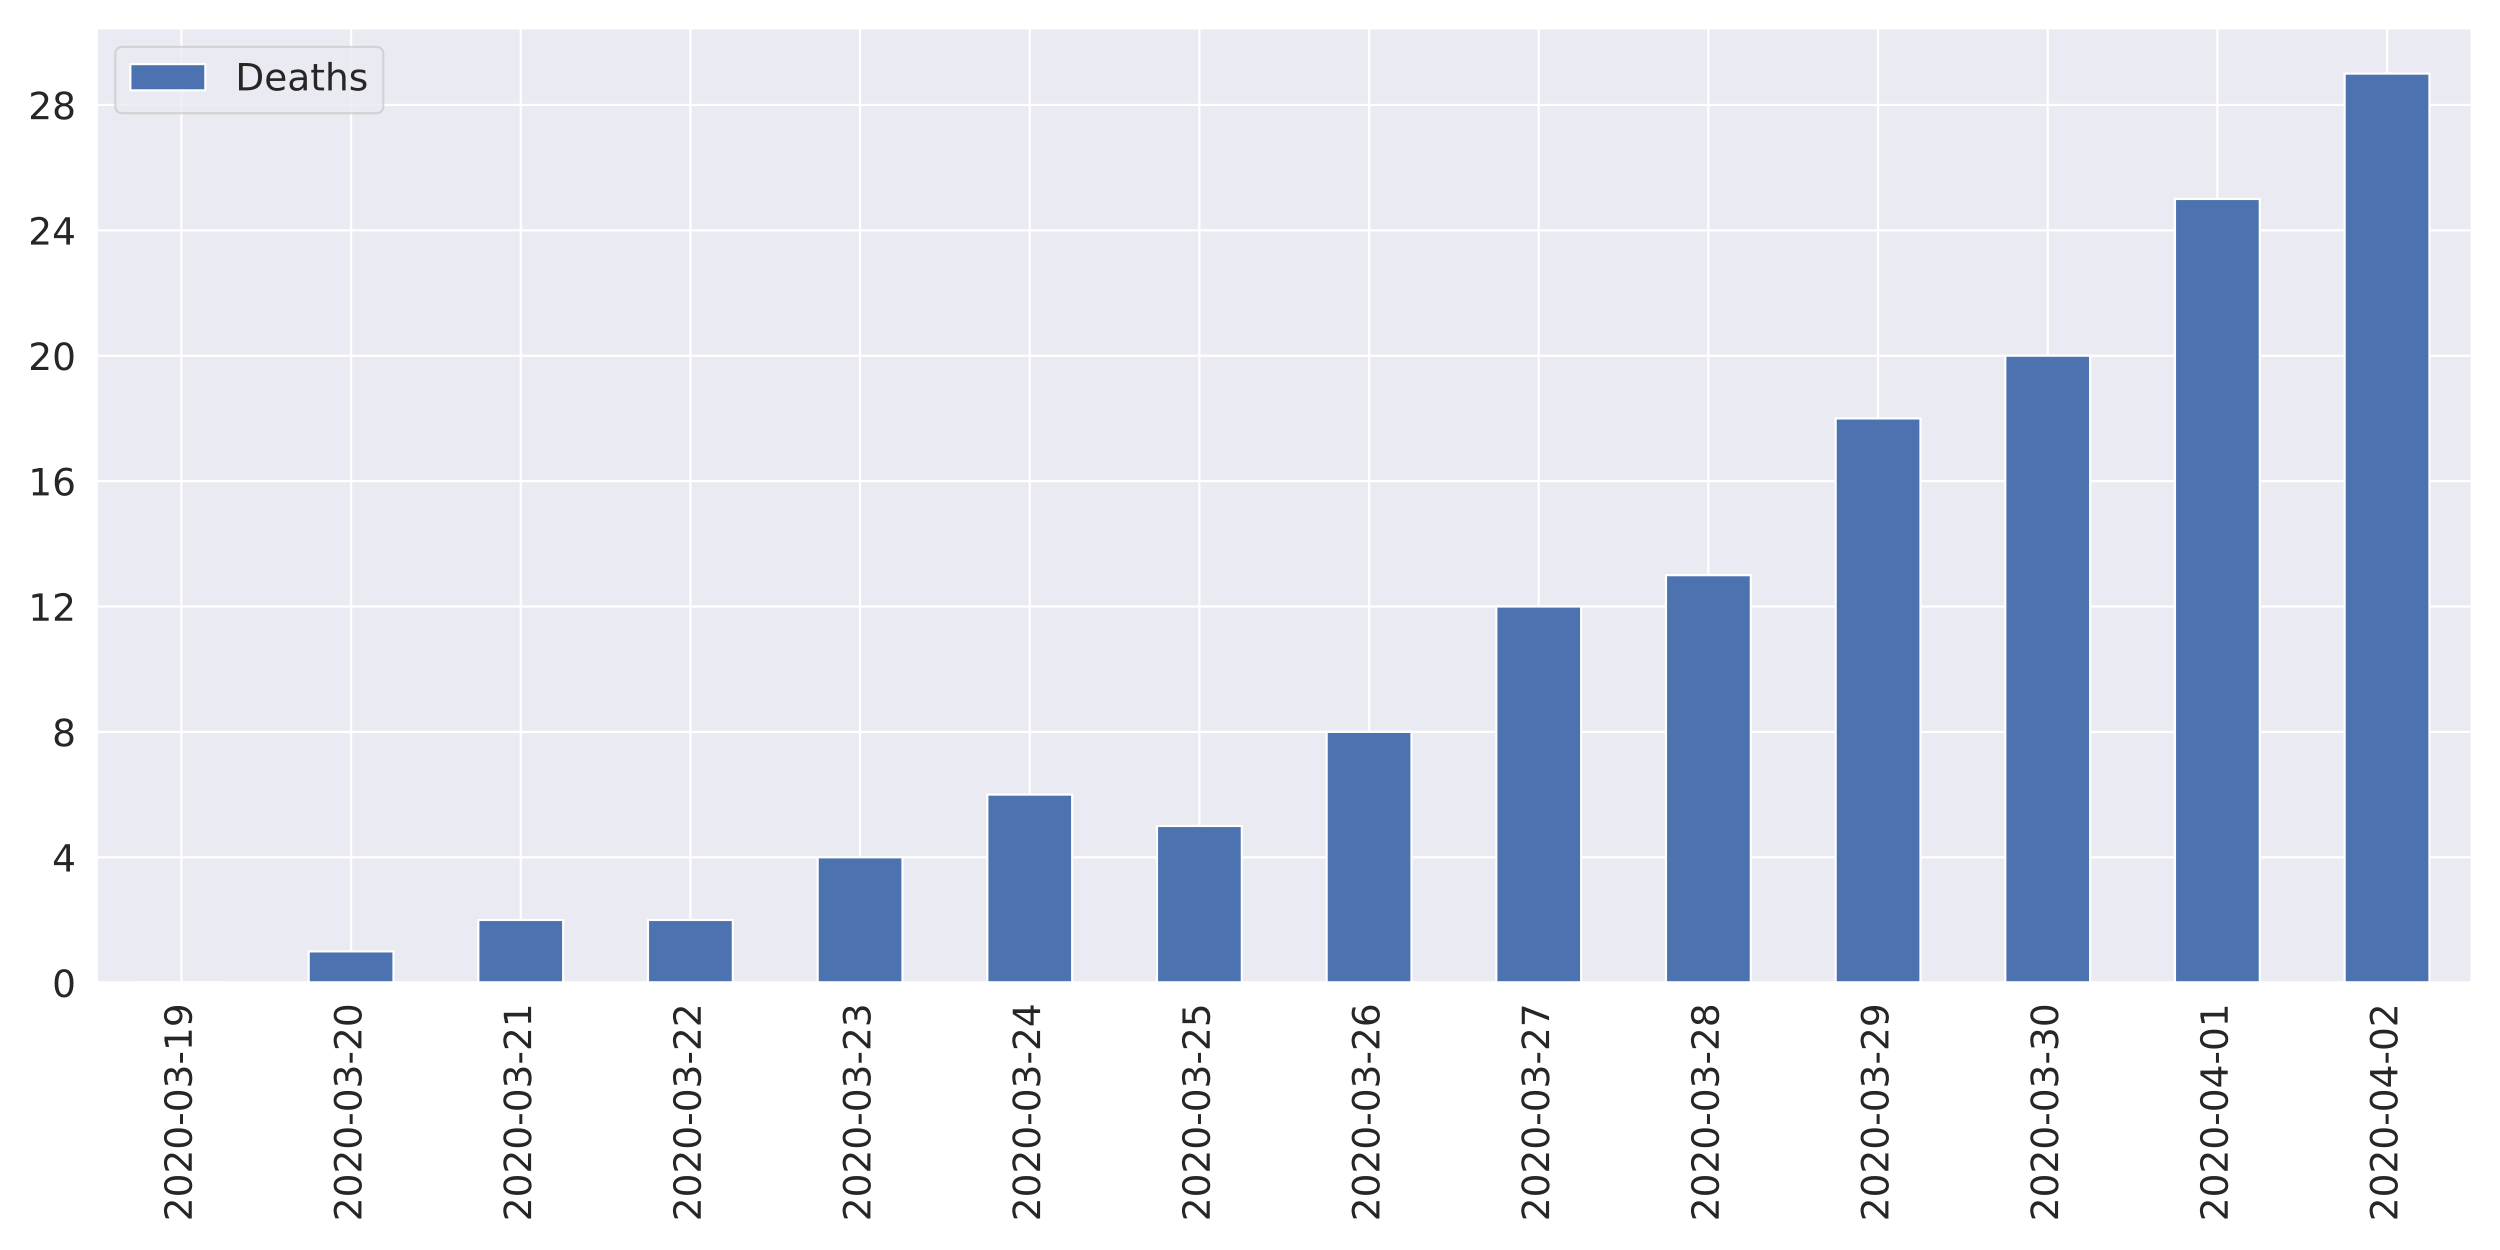
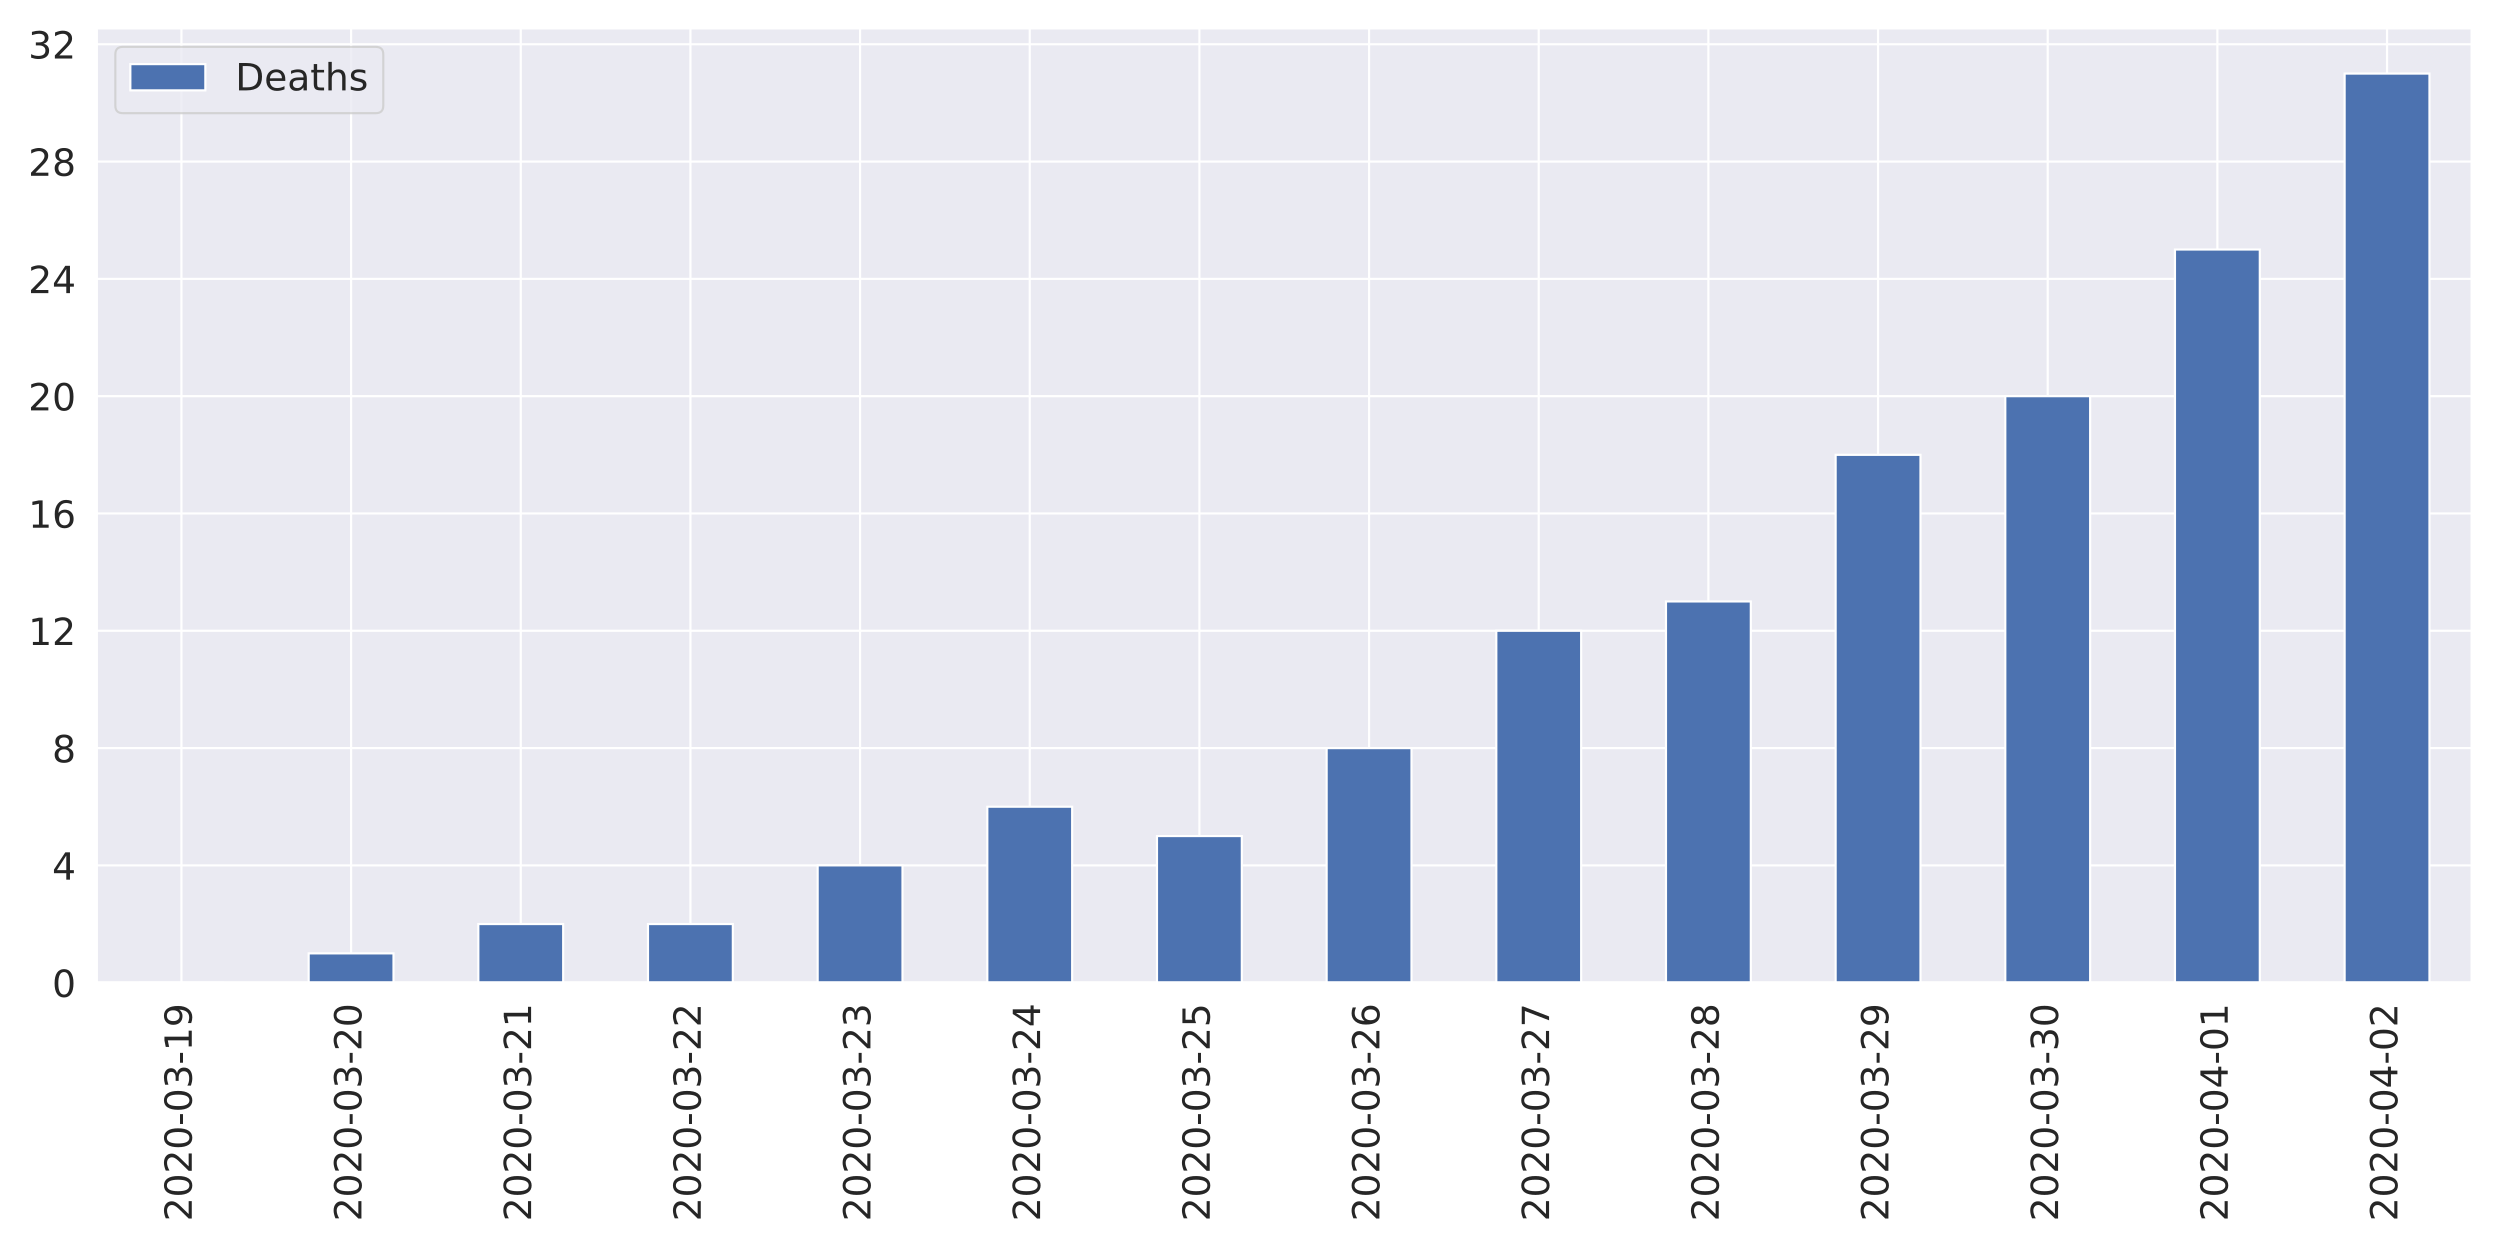
<svg xmlns="http://www.w3.org/2000/svg" xmlns:xlink="http://www.w3.org/1999/xlink" height="576pt" version="1.1" viewBox="0 0 1152 576" width="1152pt">
  <defs>
    <style type="text/css">
*{stroke-linecap:butt;stroke-linejoin:round;}
  </style>
  </defs>
  <g id="figure_1">
    <g id="patch_1">
      <path d="M 0 576  L 1152 576  L 1152 0  L 0 0  z " style="fill:#ffffff;" />
    </g>
    <g id="axes_1">
      <g id="patch_2">
        <path d="M 44.51 452.83  L 1139.04 452.83  L 1139.04 12.96  L 44.51 12.96  z " style="fill:#eaeaf2;" />
      </g>
      <g id="matplotlib.axis_1">
        <g id="xtick_1">
          <g id="line2d_1">
            <path clip-path="url(#p0f785cb7fe)" d="M 83.6 452.83  L 83.6 12.96  " style="fill:none;stroke:#ffffff;stroke-linecap:round;" />
          </g>
          <g id="text_1">
            <defs>
              <path d="M 19.188 8.297  L 53.609 8.297  L 53.609 0  L 7.328 0  L 7.328 8.297  Q 12.938 14.109 22.625 23.891  Q 32.328 33.688 34.812 36.531  Q 39.547 41.844 41.422 45.531  Q 43.312 49.219 43.312 52.781  Q 43.312 58.594 39.234 62.25  Q 35.156 65.922 28.609 65.922  Q 23.969 65.922 18.812 64.312  Q 13.672 62.703 7.812 59.422  L 7.812 69.391  Q 13.766 71.781 18.938 73  Q 24.125 74.219 28.422 74.219  Q 39.75 74.219 46.484 68.547  Q 53.219 62.891 53.219 53.422  Q 53.219 48.922 51.531 44.891  Q 49.859 40.875 45.406 35.406  Q 44.188 33.984 37.641 27.219  Q 31.109 20.453 19.188 8.297  z " id="DejaVuSans-50" />
              <path d="M 31.781 66.406  Q 24.172 66.406 20.328 58.906  Q 16.5 51.422 16.5 36.375  Q 16.5 21.391 20.328 13.891  Q 24.172 6.391 31.781 6.391  Q 39.453 6.391 43.281 13.891  Q 47.125 21.391 47.125 36.375  Q 47.125 51.422 43.281 58.906  Q 39.453 66.406 31.781 66.406  z M 31.781 74.219  Q 44.047 74.219 50.516 64.516  Q 56.984 54.828 56.984 36.375  Q 56.984 17.969 50.516 8.266  Q 44.047 -1.422 31.781 -1.422  Q 19.531 -1.422 13.062 8.266  Q 6.594 17.969 6.594 36.375  Q 6.594 54.828 13.062 64.516  Q 19.531 74.219 31.781 74.219  z " id="DejaVuSans-48" />
              <path d="M 4.891 31.391  L 31.203 31.391  L 31.203 23.391  L 4.891 23.391  z " id="DejaVuSans-45" />
              <path d="M 40.578 39.312  Q 47.656 37.797 51.625 33  Q 55.609 28.219 55.609 21.188  Q 55.609 10.406 48.188 4.484  Q 40.766 -1.422 27.094 -1.422  Q 22.516 -1.422 17.656 -0.516  Q 12.797 0.391 7.625 2.203  L 7.625 11.719  Q 11.719 9.328 16.594 8.109  Q 21.484 6.891 26.812 6.891  Q 36.078 6.891 40.938 10.547  Q 45.797 14.203 45.797 21.188  Q 45.797 27.641 41.281 31.266  Q 36.766 34.906 28.719 34.906  L 20.219 34.906  L 20.219 43.016  L 29.109 43.016  Q 36.375 43.016 40.234 45.922  Q 44.094 48.828 44.094 54.297  Q 44.094 59.906 40.109 62.906  Q 36.141 65.922 28.719 65.922  Q 24.656 65.922 20.016 65.031  Q 15.375 64.156 9.812 62.312  L 9.812 71.094  Q 15.438 72.656 20.344 73.438  Q 25.25 74.219 29.594 74.219  Q 40.828 74.219 47.359 69.109  Q 53.906 64.016 53.906 55.328  Q 53.906 49.266 50.438 45.094  Q 46.969 40.922 40.578 39.312  z " id="DejaVuSans-51" />
              <path d="M 12.406 8.297  L 28.516 8.297  L 28.516 63.922  L 10.984 60.406  L 10.984 69.391  L 28.422 72.906  L 38.281 72.906  L 38.281 8.297  L 54.391 8.297  L 54.391 0  L 12.406 0  z " id="DejaVuSans-49" />
              <path d="M 10.984 1.516  L 10.984 10.5  Q 14.703 8.734 18.5 7.812  Q 22.312 6.891 25.984 6.891  Q 35.75 6.891 40.891 13.453  Q 46.047 20.016 46.781 33.406  Q 43.953 29.203 39.594 26.953  Q 35.25 24.703 29.984 24.703  Q 19.047 24.703 12.672 31.312  Q 6.297 37.938 6.297 49.422  Q 6.297 60.641 12.938 67.422  Q 19.578 74.219 30.609 74.219  Q 43.266 74.219 49.922 64.516  Q 56.594 54.828 56.594 36.375  Q 56.594 19.141 48.406 8.859  Q 40.234 -1.422 26.422 -1.422  Q 22.703 -1.422 18.891 -0.688  Q 15.094 0.047 10.984 1.516  z M 30.609 32.422  Q 37.25 32.422 41.125 36.953  Q 45.016 41.5 45.016 49.422  Q 45.016 57.281 41.125 61.844  Q 37.25 66.406 30.609 66.406  Q 23.969 66.406 20.094 61.844  Q 16.219 57.281 16.219 49.422  Q 16.219 41.5 20.094 36.953  Q 23.969 32.422 30.609 32.422  z " id="DejaVuSans-57" />
            </defs>
            <g style="fill:#262626;" transform="translate(88.36856 562.7538)rotate(-90)scale(0.1728 -0.1728)">
              <use xlink:href="#DejaVuSans-50" />
              <use x="63.623" xlink:href="#DejaVuSans-48" />
              <use x="127.246" xlink:href="#DejaVuSans-50" />
              <use x="190.869" xlink:href="#DejaVuSans-48" />
              <use x="254.492" xlink:href="#DejaVuSans-45" />
              <use x="290.576" xlink:href="#DejaVuSans-48" />
              <use x="354.199" xlink:href="#DejaVuSans-51" />
              <use x="417.822" xlink:href="#DejaVuSans-45" />
              <use x="453.906" xlink:href="#DejaVuSans-49" />
              <use x="517.529" xlink:href="#DejaVuSans-57" />
            </g>
          </g>
        </g>
        <g id="xtick_2">
          <g id="line2d_2">
            <path clip-path="url(#p0f785cb7fe)" d="M 161.781 452.83  L 161.781 12.96  " style="fill:none;stroke:#ffffff;stroke-linecap:round;" />
          </g>
          <g id="text_2">
            <g style="fill:#262626;" transform="translate(166.5493 562.7538)rotate(-90)scale(0.1728 -0.1728)">
              <use xlink:href="#DejaVuSans-50" />
              <use x="63.623" xlink:href="#DejaVuSans-48" />
              <use x="127.246" xlink:href="#DejaVuSans-50" />
              <use x="190.869" xlink:href="#DejaVuSans-48" />
              <use x="254.492" xlink:href="#DejaVuSans-45" />
              <use x="290.576" xlink:href="#DejaVuSans-48" />
              <use x="354.199" xlink:href="#DejaVuSans-51" />
              <use x="417.822" xlink:href="#DejaVuSans-45" />
              <use x="453.906" xlink:href="#DejaVuSans-50" />
              <use x="517.529" xlink:href="#DejaVuSans-48" />
            </g>
          </g>
        </g>
        <g id="xtick_3">
          <g id="line2d_3">
            <path clip-path="url(#p0f785cb7fe)" d="M 239.962 452.83  L 239.962 12.96  " style="fill:none;stroke:#ffffff;stroke-linecap:round;" />
          </g>
          <g id="text_3">
            <g style="fill:#262626;" transform="translate(244.73 562.7538)rotate(-90)scale(0.1728 -0.1728)">
              <use xlink:href="#DejaVuSans-50" />
              <use x="63.623" xlink:href="#DejaVuSans-48" />
              <use x="127.246" xlink:href="#DejaVuSans-50" />
              <use x="190.869" xlink:href="#DejaVuSans-48" />
              <use x="254.492" xlink:href="#DejaVuSans-45" />
              <use x="290.576" xlink:href="#DejaVuSans-48" />
              <use x="354.199" xlink:href="#DejaVuSans-51" />
              <use x="417.822" xlink:href="#DejaVuSans-45" />
              <use x="453.906" xlink:href="#DejaVuSans-50" />
              <use x="517.529" xlink:href="#DejaVuSans-49" />
            </g>
          </g>
        </g>
        <g id="xtick_4">
          <g id="line2d_4">
            <path clip-path="url(#p0f785cb7fe)" d="M 318.142 452.83  L 318.142 12.96  " style="fill:none;stroke:#ffffff;stroke-linecap:round;" />
          </g>
          <g id="text_4">
            <g style="fill:#262626;" transform="translate(322.9107 562.7538)rotate(-90)scale(0.1728 -0.1728)">
              <use xlink:href="#DejaVuSans-50" />
              <use x="63.623" xlink:href="#DejaVuSans-48" />
              <use x="127.246" xlink:href="#DejaVuSans-50" />
              <use x="190.869" xlink:href="#DejaVuSans-48" />
              <use x="254.492" xlink:href="#DejaVuSans-45" />
              <use x="290.576" xlink:href="#DejaVuSans-48" />
              <use x="354.199" xlink:href="#DejaVuSans-51" />
              <use x="417.822" xlink:href="#DejaVuSans-45" />
              <use x="453.906" xlink:href="#DejaVuSans-50" />
              <use x="517.529" xlink:href="#DejaVuSans-50" />
            </g>
          </g>
        </g>
        <g id="xtick_5">
          <g id="line2d_5">
            <path clip-path="url(#p0f785cb7fe)" d="M 396.323 452.83  L 396.323 12.96  " style="fill:none;stroke:#ffffff;stroke-linecap:round;" />
          </g>
          <g id="text_5">
            <g style="fill:#262626;" transform="translate(401.0914 562.7538)rotate(-90)scale(0.1728 -0.1728)">
              <use xlink:href="#DejaVuSans-50" />
              <use x="63.623" xlink:href="#DejaVuSans-48" />
              <use x="127.246" xlink:href="#DejaVuSans-50" />
              <use x="190.869" xlink:href="#DejaVuSans-48" />
              <use x="254.492" xlink:href="#DejaVuSans-45" />
              <use x="290.576" xlink:href="#DejaVuSans-48" />
              <use x="354.199" xlink:href="#DejaVuSans-51" />
              <use x="417.822" xlink:href="#DejaVuSans-45" />
              <use x="453.906" xlink:href="#DejaVuSans-50" />
              <use x="517.529" xlink:href="#DejaVuSans-51" />
            </g>
          </g>
        </g>
        <g id="xtick_6">
          <g id="line2d_6">
            <path clip-path="url(#p0f785cb7fe)" d="M 474.504 452.83  L 474.504 12.96  " style="fill:none;stroke:#ffffff;stroke-linecap:round;" />
          </g>
          <g id="text_6">
            <defs>
              <path d="M 37.797 64.312  L 12.891 25.391  L 37.797 25.391  z M 35.203 72.906  L 47.609 72.906  L 47.609 25.391  L 58.016 25.391  L 58.016 17.188  L 47.609 17.188  L 47.609 0  L 37.797 0  L 37.797 17.188  L 4.891 17.188  L 4.891 26.703  z " id="DejaVuSans-52" />
            </defs>
            <g style="fill:#262626;" transform="translate(479.2721 562.7538)rotate(-90)scale(0.1728 -0.1728)">
              <use xlink:href="#DejaVuSans-50" />
              <use x="63.623" xlink:href="#DejaVuSans-48" />
              <use x="127.246" xlink:href="#DejaVuSans-50" />
              <use x="190.869" xlink:href="#DejaVuSans-48" />
              <use x="254.492" xlink:href="#DejaVuSans-45" />
              <use x="290.576" xlink:href="#DejaVuSans-48" />
              <use x="354.199" xlink:href="#DejaVuSans-51" />
              <use x="417.822" xlink:href="#DejaVuSans-45" />
              <use x="453.906" xlink:href="#DejaVuSans-50" />
              <use x="517.529" xlink:href="#DejaVuSans-52" />
            </g>
          </g>
        </g>
        <g id="xtick_7">
          <g id="line2d_7">
            <path clip-path="url(#p0f785cb7fe)" d="M 552.685 452.83  L 552.685 12.96  " style="fill:none;stroke:#ffffff;stroke-linecap:round;" />
          </g>
          <g id="text_7">
            <defs>
              <path d="M 10.797 72.906  L 49.516 72.906  L 49.516 64.594  L 19.828 64.594  L 19.828 46.734  Q 21.969 47.469 24.109 47.828  Q 26.266 48.188 28.422 48.188  Q 40.625 48.188 47.75 41.5  Q 54.891 34.812 54.891 23.391  Q 54.891 11.625 47.562 5.094  Q 40.234 -1.422 26.906 -1.422  Q 22.312 -1.422 17.547 -0.641  Q 12.797 0.141 7.719 1.703  L 7.719 11.625  Q 12.109 9.234 16.797 8.062  Q 21.484 6.891 26.703 6.891  Q 35.156 6.891 40.078 11.328  Q 45.016 15.766 45.016 23.391  Q 45.016 31 40.078 35.438  Q 35.156 39.891 26.703 39.891  Q 22.75 39.891 18.812 39.016  Q 14.891 38.141 10.797 36.281  z " id="DejaVuSans-53" />
            </defs>
            <g style="fill:#262626;" transform="translate(557.4528 562.7538)rotate(-90)scale(0.1728 -0.1728)">
              <use xlink:href="#DejaVuSans-50" />
              <use x="63.623" xlink:href="#DejaVuSans-48" />
              <use x="127.246" xlink:href="#DejaVuSans-50" />
              <use x="190.869" xlink:href="#DejaVuSans-48" />
              <use x="254.492" xlink:href="#DejaVuSans-45" />
              <use x="290.576" xlink:href="#DejaVuSans-48" />
              <use x="354.199" xlink:href="#DejaVuSans-51" />
              <use x="417.822" xlink:href="#DejaVuSans-45" />
              <use x="453.906" xlink:href="#DejaVuSans-50" />
              <use x="517.529" xlink:href="#DejaVuSans-53" />
            </g>
          </g>
        </g>
        <g id="xtick_8">
          <g id="line2d_8">
            <path clip-path="url(#p0f785cb7fe)" d="M 630.865 452.83  L 630.865 12.96  " style="fill:none;stroke:#ffffff;stroke-linecap:round;" />
          </g>
          <g id="text_8">
            <defs>
              <path d="M 33.016 40.375  Q 26.375 40.375 22.484 35.828  Q 18.609 31.297 18.609 23.391  Q 18.609 15.531 22.484 10.953  Q 26.375 6.391 33.016 6.391  Q 39.656 6.391 43.531 10.953  Q 47.406 15.531 47.406 23.391  Q 47.406 31.297 43.531 35.828  Q 39.656 40.375 33.016 40.375  z M 52.594 71.297  L 52.594 62.312  Q 48.875 64.062 45.094 64.984  Q 41.312 65.922 37.594 65.922  Q 27.828 65.922 22.672 59.328  Q 17.531 52.734 16.797 39.406  Q 19.672 43.656 24.016 45.922  Q 28.375 48.188 33.594 48.188  Q 44.578 48.188 50.953 41.516  Q 57.328 34.859 57.328 23.391  Q 57.328 12.156 50.688 5.359  Q 44.047 -1.422 33.016 -1.422  Q 20.359 -1.422 13.672 8.266  Q 6.984 17.969 6.984 36.375  Q 6.984 53.656 15.188 63.938  Q 23.391 74.219 37.203 74.219  Q 40.922 74.219 44.703 73.484  Q 48.484 72.75 52.594 71.297  z " id="DejaVuSans-54" />
            </defs>
            <g style="fill:#262626;" transform="translate(635.6336 562.7538)rotate(-90)scale(0.1728 -0.1728)">
              <use xlink:href="#DejaVuSans-50" />
              <use x="63.623" xlink:href="#DejaVuSans-48" />
              <use x="127.246" xlink:href="#DejaVuSans-50" />
              <use x="190.869" xlink:href="#DejaVuSans-48" />
              <use x="254.492" xlink:href="#DejaVuSans-45" />
              <use x="290.576" xlink:href="#DejaVuSans-48" />
              <use x="354.199" xlink:href="#DejaVuSans-51" />
              <use x="417.822" xlink:href="#DejaVuSans-45" />
              <use x="453.906" xlink:href="#DejaVuSans-50" />
              <use x="517.529" xlink:href="#DejaVuSans-54" />
            </g>
          </g>
        </g>
        <g id="xtick_9">
          <g id="line2d_9">
            <path clip-path="url(#p0f785cb7fe)" d="M 709.046 452.83  L 709.046 12.96  " style="fill:none;stroke:#ffffff;stroke-linecap:round;" />
          </g>
          <g id="text_9">
            <defs>
              <path d="M 8.203 72.906  L 55.078 72.906  L 55.078 68.703  L 28.609 0  L 18.312 0  L 43.219 64.594  L 8.203 64.594  z " id="DejaVuSans-55" />
            </defs>
            <g style="fill:#262626;" transform="translate(713.8143 562.7538)rotate(-90)scale(0.1728 -0.1728)">
              <use xlink:href="#DejaVuSans-50" />
              <use x="63.623" xlink:href="#DejaVuSans-48" />
              <use x="127.246" xlink:href="#DejaVuSans-50" />
              <use x="190.869" xlink:href="#DejaVuSans-48" />
              <use x="254.492" xlink:href="#DejaVuSans-45" />
              <use x="290.576" xlink:href="#DejaVuSans-48" />
              <use x="354.199" xlink:href="#DejaVuSans-51" />
              <use x="417.822" xlink:href="#DejaVuSans-45" />
              <use x="453.906" xlink:href="#DejaVuSans-50" />
              <use x="517.529" xlink:href="#DejaVuSans-55" />
            </g>
          </g>
        </g>
        <g id="xtick_10">
          <g id="line2d_10">
            <path clip-path="url(#p0f785cb7fe)" d="M 787.227 452.83  L 787.227 12.96  " style="fill:none;stroke:#ffffff;stroke-linecap:round;" />
          </g>
          <g id="text_10">
            <defs>
              <path d="M 31.781 34.625  Q 24.75 34.625 20.719 30.859  Q 16.703 27.094 16.703 20.516  Q 16.703 13.922 20.719 10.156  Q 24.75 6.391 31.781 6.391  Q 38.812 6.391 42.859 10.172  Q 46.922 13.969 46.922 20.516  Q 46.922 27.094 42.891 30.859  Q 38.875 34.625 31.781 34.625  z M 21.922 38.812  Q 15.578 40.375 12.031 44.719  Q 8.5 49.078 8.5 55.328  Q 8.5 64.062 14.719 69.141  Q 20.953 74.219 31.781 74.219  Q 42.672 74.219 48.875 69.141  Q 55.078 64.062 55.078 55.328  Q 55.078 49.078 51.531 44.719  Q 48 40.375 41.703 38.812  Q 48.828 37.156 52.797 32.312  Q 56.781 27.484 56.781 20.516  Q 56.781 9.906 50.312 4.234  Q 43.844 -1.422 31.781 -1.422  Q 19.734 -1.422 13.25 4.234  Q 6.781 9.906 6.781 20.516  Q 6.781 27.484 10.781 32.312  Q 14.797 37.156 21.922 38.812  z M 18.312 54.391  Q 18.312 48.734 21.844 45.562  Q 25.391 42.391 31.781 42.391  Q 38.141 42.391 41.719 45.562  Q 45.312 48.734 45.312 54.391  Q 45.312 60.062 41.719 63.234  Q 38.141 66.406 31.781 66.406  Q 25.391 66.406 21.844 63.234  Q 18.312 60.062 18.312 54.391  z " id="DejaVuSans-56" />
            </defs>
            <g style="fill:#262626;" transform="translate(791.995 562.7538)rotate(-90)scale(0.1728 -0.1728)">
              <use xlink:href="#DejaVuSans-50" />
              <use x="63.623" xlink:href="#DejaVuSans-48" />
              <use x="127.246" xlink:href="#DejaVuSans-50" />
              <use x="190.869" xlink:href="#DejaVuSans-48" />
              <use x="254.492" xlink:href="#DejaVuSans-45" />
              <use x="290.576" xlink:href="#DejaVuSans-48" />
              <use x="354.199" xlink:href="#DejaVuSans-51" />
              <use x="417.822" xlink:href="#DejaVuSans-45" />
              <use x="453.906" xlink:href="#DejaVuSans-50" />
              <use x="517.529" xlink:href="#DejaVuSans-56" />
            </g>
          </g>
        </g>
        <g id="xtick_11">
          <g id="line2d_11">
            <path clip-path="url(#p0f785cb7fe)" d="M 865.408 452.83  L 865.408 12.96  " style="fill:none;stroke:#ffffff;stroke-linecap:round;" />
          </g>
          <g id="text_11">
            <g style="fill:#262626;" transform="translate(870.1757 562.7538)rotate(-90)scale(0.1728 -0.1728)">
              <use xlink:href="#DejaVuSans-50" />
              <use x="63.623" xlink:href="#DejaVuSans-48" />
              <use x="127.246" xlink:href="#DejaVuSans-50" />
              <use x="190.869" xlink:href="#DejaVuSans-48" />
              <use x="254.492" xlink:href="#DejaVuSans-45" />
              <use x="290.576" xlink:href="#DejaVuSans-48" />
              <use x="354.199" xlink:href="#DejaVuSans-51" />
              <use x="417.822" xlink:href="#DejaVuSans-45" />
              <use x="453.906" xlink:href="#DejaVuSans-50" />
              <use x="517.529" xlink:href="#DejaVuSans-57" />
            </g>
          </g>
        </g>
        <g id="xtick_12">
          <g id="line2d_12">
            <path clip-path="url(#p0f785cb7fe)" d="M 943.588 452.83  L 943.588 12.96  " style="fill:none;stroke:#ffffff;stroke-linecap:round;" />
          </g>
          <g id="text_12">
            <g style="fill:#262626;" transform="translate(948.3564 562.7538)rotate(-90)scale(0.1728 -0.1728)">
              <use xlink:href="#DejaVuSans-50" />
              <use x="63.623" xlink:href="#DejaVuSans-48" />
              <use x="127.246" xlink:href="#DejaVuSans-50" />
              <use x="190.869" xlink:href="#DejaVuSans-48" />
              <use x="254.492" xlink:href="#DejaVuSans-45" />
              <use x="290.576" xlink:href="#DejaVuSans-48" />
              <use x="354.199" xlink:href="#DejaVuSans-51" />
              <use x="417.822" xlink:href="#DejaVuSans-45" />
              <use x="453.906" xlink:href="#DejaVuSans-51" />
              <use x="517.529" xlink:href="#DejaVuSans-48" />
            </g>
          </g>
        </g>
        <g id="xtick_13">
          <g id="line2d_13">
            <path clip-path="url(#p0f785cb7fe)" d="M 1021.769 452.83  L 1021.769 12.96  " style="fill:none;stroke:#ffffff;stroke-linecap:round;" />
          </g>
          <g id="text_13">
            <g style="fill:#262626;" transform="translate(1026.537 562.7538)rotate(-90)scale(0.1728 -0.1728)">
              <use xlink:href="#DejaVuSans-50" />
              <use x="63.623" xlink:href="#DejaVuSans-48" />
              <use x="127.246" xlink:href="#DejaVuSans-50" />
              <use x="190.869" xlink:href="#DejaVuSans-48" />
              <use x="254.492" xlink:href="#DejaVuSans-45" />
              <use x="290.576" xlink:href="#DejaVuSans-48" />
              <use x="354.199" xlink:href="#DejaVuSans-52" />
              <use x="417.822" xlink:href="#DejaVuSans-45" />
              <use x="453.906" xlink:href="#DejaVuSans-48" />
              <use x="517.529" xlink:href="#DejaVuSans-49" />
            </g>
          </g>
        </g>
        <g id="xtick_14">
          <g id="line2d_14">
            <path clip-path="url(#p0f785cb7fe)" d="M 1099.95 452.83  L 1099.95 12.96  " style="fill:none;stroke:#ffffff;stroke-linecap:round;" />
          </g>
          <g id="text_14">
            <g style="fill:#262626;" transform="translate(1104.718 562.7538)rotate(-90)scale(0.1728 -0.1728)">
              <use xlink:href="#DejaVuSans-50" />
              <use x="63.623" xlink:href="#DejaVuSans-48" />
              <use x="127.246" xlink:href="#DejaVuSans-50" />
              <use x="190.869" xlink:href="#DejaVuSans-48" />
              <use x="254.492" xlink:href="#DejaVuSans-45" />
              <use x="290.576" xlink:href="#DejaVuSans-48" />
              <use x="354.199" xlink:href="#DejaVuSans-52" />
              <use x="417.822" xlink:href="#DejaVuSans-45" />
              <use x="453.906" xlink:href="#DejaVuSans-48" />
              <use x="517.529" xlink:href="#DejaVuSans-50" />
            </g>
          </g>
        </g>
      </g>
      <g id="matplotlib.axis_2">
        <g id="ytick_1">
          <g id="line2d_15">
            <path clip-path="url(#p0f785cb7fe)" d="M 44.51 452.83  L 1139.04 452.83  " style="fill:none;stroke:#ffffff;stroke-linecap:round;" />
          </g>
          <g id="text_15">
            <g style="fill:#262626;" transform="translate(24.0156 459.3951)scale(0.1728 -0.1728)">
              <use xlink:href="#DejaVuSans-48" />
            </g>
          </g>
        </g>
        <g id="ytick_2">
          <g id="line2d_16">
-             <path clip-path="url(#p0f785cb7fe)" d="M 44.51 395.047  L 1139.04 395.047  " style="fill:none;stroke:#ffffff;stroke-linecap:round;" />
+             <path clip-path="url(#p0f785cb7fe)" d="M 44.51 398.775  L 1139.04 398.775  " style="fill:none;stroke:#ffffff;stroke-linecap:round;" />
          </g>
          <g id="text_16">
-             <g style="fill:#262626;" transform="translate(24.0156 401.6125)scale(0.1728 -0.1728)">
+             <g style="fill:#262626;" transform="translate(24.0156 405.3404)scale(0.1728 -0.1728)">
              <use xlink:href="#DejaVuSans-52" />
            </g>
          </g>
        </g>
        <g id="ytick_3">
          <g id="line2d_17">
-             <path clip-path="url(#p0f785cb7fe)" d="M 44.51 337.265  L 1139.04 337.265  " style="fill:none;stroke:#ffffff;stroke-linecap:round;" />
+             <path clip-path="url(#p0f785cb7fe)" d="M 44.51 344.721  L 1139.04 344.721  " style="fill:none;stroke:#ffffff;stroke-linecap:round;" />
          </g>
          <g id="text_17">
-             <g style="fill:#262626;" transform="translate(24.0156 343.8299)scale(0.1728 -0.1728)">
+             <g style="fill:#262626;" transform="translate(24.0156 351.2857)scale(0.1728 -0.1728)">
              <use xlink:href="#DejaVuSans-56" />
            </g>
          </g>
        </g>
        <g id="ytick_4">
          <g id="line2d_18">
-             <path clip-path="url(#p0f785cb7fe)" d="M 44.51 279.482  L 1139.04 279.482  " style="fill:none;stroke:#ffffff;stroke-linecap:round;" />
+             <path clip-path="url(#p0f785cb7fe)" d="M 44.51 290.666  L 1139.04 290.666  " style="fill:none;stroke:#ffffff;stroke-linecap:round;" />
          </g>
          <g id="text_18">
-             <g style="fill:#262626;" transform="translate(13.0212 286.0473)scale(0.1728 -0.1728)">
+             <g style="fill:#262626;" transform="translate(13.0212 297.231)scale(0.1728 -0.1728)">
              <use xlink:href="#DejaVuSans-49" />
              <use x="63.623" xlink:href="#DejaVuSans-50" />
            </g>
          </g>
        </g>
        <g id="ytick_5">
          <g id="line2d_19">
-             <path clip-path="url(#p0f785cb7fe)" d="M 44.51 221.7  L 1139.04 221.7  " style="fill:none;stroke:#ffffff;stroke-linecap:round;" />
+             <path clip-path="url(#p0f785cb7fe)" d="M 44.51 236.611  L 1139.04 236.611  " style="fill:none;stroke:#ffffff;stroke-linecap:round;" />
          </g>
          <g id="text_19">
-             <g style="fill:#262626;" transform="translate(13.0212 228.2647)scale(0.1728 -0.1728)">
+             <g style="fill:#262626;" transform="translate(13.0212 243.1763)scale(0.1728 -0.1728)">
              <use xlink:href="#DejaVuSans-49" />
              <use x="63.623" xlink:href="#DejaVuSans-54" />
            </g>
          </g>
        </g>
        <g id="ytick_6">
          <g id="line2d_20">
-             <path clip-path="url(#p0f785cb7fe)" d="M 44.51 163.917  L 1139.04 163.917  " style="fill:none;stroke:#ffffff;stroke-linecap:round;" />
+             <path clip-path="url(#p0f785cb7fe)" d="M 44.51 182.557  L 1139.04 182.557  " style="fill:none;stroke:#ffffff;stroke-linecap:round;" />
          </g>
          <g id="text_20">
-             <g style="fill:#262626;" transform="translate(13.0212 170.4821)scale(0.1728 -0.1728)">
+             <g style="fill:#262626;" transform="translate(13.0212 189.1216)scale(0.1728 -0.1728)">
              <use xlink:href="#DejaVuSans-50" />
              <use x="63.623" xlink:href="#DejaVuSans-48" />
            </g>
          </g>
        </g>
        <g id="ytick_7">
          <g id="line2d_21">
-             <path clip-path="url(#p0f785cb7fe)" d="M 44.51 106.134  L 1139.04 106.134  " style="fill:none;stroke:#ffffff;stroke-linecap:round;" />
+             <path clip-path="url(#p0f785cb7fe)" d="M 44.51 128.502  L 1139.04 128.502  " style="fill:none;stroke:#ffffff;stroke-linecap:round;" />
          </g>
          <g id="text_21">
-             <g style="fill:#262626;" transform="translate(13.0212 112.6995)scale(0.1728 -0.1728)">
+             <g style="fill:#262626;" transform="translate(13.0212 135.0669)scale(0.1728 -0.1728)">
              <use xlink:href="#DejaVuSans-50" />
              <use x="63.623" xlink:href="#DejaVuSans-52" />
            </g>
          </g>
        </g>
        <g id="ytick_8">
          <g id="line2d_22">
-             <path clip-path="url(#p0f785cb7fe)" d="M 44.51 48.352  L 1139.04 48.352  " style="fill:none;stroke:#ffffff;stroke-linecap:round;" />
+             <path clip-path="url(#p0f785cb7fe)" d="M 44.51 74.447  L 1139.04 74.447  " style="fill:none;stroke:#ffffff;stroke-linecap:round;" />
          </g>
          <g id="text_22">
-             <g style="fill:#262626;" transform="translate(13.0212 54.91689)scale(0.1728 -0.1728)">
+             <g style="fill:#262626;" transform="translate(13.0212 81.01225)scale(0.1728 -0.1728)">
              <use xlink:href="#DejaVuSans-50" />
              <use x="63.623" xlink:href="#DejaVuSans-56" />
+             </g>
+           </g>
+         </g>
+         <g id="ytick_9">
+           <g id="line2d_23">
+             <path clip-path="url(#p0f785cb7fe)" d="M 44.51 20.393  L 1139.04 20.393  " style="fill:none;stroke:#ffffff;stroke-linecap:round;" />
+           </g>
+           <g id="text_23">
+             <g style="fill:#262626;" transform="translate(13.0212 26.95757)scale(0.1728 -0.1728)">
+               <use xlink:href="#DejaVuSans-51" />
+               <use x="63.623" xlink:href="#DejaVuSans-50" />
            </g>
          </g>
        </g>
      </g>
      <g id="patch_3">
        <path clip-path="url(#p0f785cb7fe)" d="M 64.055 452.83  L 103.146 452.83  L 103.146 452.83  L 64.055 452.83  z " style="fill:#4c72b0;stroke:#ffffff;stroke-linejoin:miter;" />
      </g>
      <g id="patch_4">
-         <path clip-path="url(#p0f785cb7fe)" d="M 142.236 452.83  L 181.326 452.83  L 181.326 438.384  L 142.236 438.384  z " style="fill:#4c72b0;stroke:#ffffff;stroke-linejoin:miter;" />
+         <path clip-path="url(#p0f785cb7fe)" d="M 142.236 452.83  L 181.326 452.83  L 181.326 439.316  L 142.236 439.316  z " style="fill:#4c72b0;stroke:#ffffff;stroke-linejoin:miter;" />
      </g>
      <g id="patch_5">
-         <path clip-path="url(#p0f785cb7fe)" d="M 220.417 452.83  L 259.507 452.83  L 259.507 423.939  L 220.417 423.939  z " style="fill:#4c72b0;stroke:#ffffff;stroke-linejoin:miter;" />
+         <path clip-path="url(#p0f785cb7fe)" d="M 220.417 452.83  L 259.507 452.83  L 259.507 425.803  L 220.417 425.803  z " style="fill:#4c72b0;stroke:#ffffff;stroke-linejoin:miter;" />
      </g>
      <g id="patch_6">
-         <path clip-path="url(#p0f785cb7fe)" d="M 298.597 452.83  L 337.688 452.83  L 337.688 423.939  L 298.597 423.939  z " style="fill:#4c72b0;stroke:#ffffff;stroke-linejoin:miter;" />
+         <path clip-path="url(#p0f785cb7fe)" d="M 298.597 452.83  L 337.688 452.83  L 337.688 425.803  L 298.597 425.803  z " style="fill:#4c72b0;stroke:#ffffff;stroke-linejoin:miter;" />
      </g>
      <g id="patch_7">
-         <path clip-path="url(#p0f785cb7fe)" d="M 376.778 452.83  L 415.868 452.83  L 415.868 395.047  L 376.778 395.047  z " style="fill:#4c72b0;stroke:#ffffff;stroke-linejoin:miter;" />
+         <path clip-path="url(#p0f785cb7fe)" d="M 376.778 452.83  L 415.868 452.83  L 415.868 398.775  L 376.778 398.775  z " style="fill:#4c72b0;stroke:#ffffff;stroke-linejoin:miter;" />
      </g>
      <g id="patch_8">
-         <path clip-path="url(#p0f785cb7fe)" d="M 454.959 452.83  L 494.049 452.83  L 494.049 366.156  L 454.959 366.156  z " style="fill:#4c72b0;stroke:#ffffff;stroke-linejoin:miter;" />
+         <path clip-path="url(#p0f785cb7fe)" d="M 454.959 452.83  L 494.049 452.83  L 494.049 371.748  L 454.959 371.748  z " style="fill:#4c72b0;stroke:#ffffff;stroke-linejoin:miter;" />
      </g>
      <g id="patch_9">
-         <path clip-path="url(#p0f785cb7fe)" d="M 533.139 452.83  L 572.23 452.83  L 572.23 380.602  L 533.139 380.602  z " style="fill:#4c72b0;stroke:#ffffff;stroke-linejoin:miter;" />
+         <path clip-path="url(#p0f785cb7fe)" d="M 533.139 452.83  L 572.23 452.83  L 572.23 385.262  L 533.139 385.262  z " style="fill:#4c72b0;stroke:#ffffff;stroke-linejoin:miter;" />
      </g>
      <g id="patch_10">
-         <path clip-path="url(#p0f785cb7fe)" d="M 611.32 452.83  L 650.411 452.83  L 650.411 337.265  L 611.32 337.265  z " style="fill:#4c72b0;stroke:#ffffff;stroke-linejoin:miter;" />
+         <path clip-path="url(#p0f785cb7fe)" d="M 611.32 452.83  L 650.411 452.83  L 650.411 344.721  L 611.32 344.721  z " style="fill:#4c72b0;stroke:#ffffff;stroke-linejoin:miter;" />
      </g>
      <g id="patch_11">
-         <path clip-path="url(#p0f785cb7fe)" d="M 689.501 452.83  L 728.591 452.83  L 728.591 279.482  L 689.501 279.482  z " style="fill:#4c72b0;stroke:#ffffff;stroke-linejoin:miter;" />
+         <path clip-path="url(#p0f785cb7fe)" d="M 689.501 452.83  L 728.591 452.83  L 728.591 290.666  L 689.501 290.666  z " style="fill:#4c72b0;stroke:#ffffff;stroke-linejoin:miter;" />
      </g>
      <g id="patch_12">
-         <path clip-path="url(#p0f785cb7fe)" d="M 767.682 452.83  L 806.772 452.83  L 806.772 265.037  L 767.682 265.037  z " style="fill:#4c72b0;stroke:#ffffff;stroke-linejoin:miter;" />
+         <path clip-path="url(#p0f785cb7fe)" d="M 767.682 452.83  L 806.772 452.83  L 806.772 277.152  L 767.682 277.152  z " style="fill:#4c72b0;stroke:#ffffff;stroke-linejoin:miter;" />
      </g>
      <g id="patch_13">
-         <path clip-path="url(#p0f785cb7fe)" d="M 845.862 452.83  L 884.953 452.83  L 884.953 192.808  L 845.862 192.808  z " style="fill:#4c72b0;stroke:#ffffff;stroke-linejoin:miter;" />
+         <path clip-path="url(#p0f785cb7fe)" d="M 845.862 452.83  L 884.953 452.83  L 884.953 209.584  L 845.862 209.584  z " style="fill:#4c72b0;stroke:#ffffff;stroke-linejoin:miter;" />
      </g>
      <g id="patch_14">
-         <path clip-path="url(#p0f785cb7fe)" d="M 924.043 452.83  L 963.133 452.83  L 963.133 163.917  L 924.043 163.917  z " style="fill:#4c72b0;stroke:#ffffff;stroke-linejoin:miter;" />
+         <path clip-path="url(#p0f785cb7fe)" d="M 924.043 452.83  L 963.133 452.83  L 963.133 182.557  L 924.043 182.557  z " style="fill:#4c72b0;stroke:#ffffff;stroke-linejoin:miter;" />
      </g>
      <g id="patch_15">
-         <path clip-path="url(#p0f785cb7fe)" d="M 1002.224 452.83  L 1041.314 452.83  L 1041.314 91.689  L 1002.224 91.689  z " style="fill:#4c72b0;stroke:#ffffff;stroke-linejoin:miter;" />
+         <path clip-path="url(#p0f785cb7fe)" d="M 1002.224 452.83  L 1041.314 452.83  L 1041.314 114.988  L 1002.224 114.988  z " style="fill:#4c72b0;stroke:#ffffff;stroke-linejoin:miter;" />
      </g>
      <g id="patch_16">
        <path clip-path="url(#p0f785cb7fe)" d="M 1080.404 452.83  L 1119.495 452.83  L 1119.495 33.906  L 1080.404 33.906  z " style="fill:#4c72b0;stroke:#ffffff;stroke-linejoin:miter;" />
      </g>
      <g id="patch_17">
        <path d="M 44.51 452.83  L 44.51 12.96  " style="fill:none;stroke:#ffffff;stroke-linecap:square;stroke-linejoin:miter;stroke-width:1.25;" />
      </g>
      <g id="patch_18">
        <path d="M 1139.04 452.83  L 1139.04 12.96  " style="fill:none;stroke:#ffffff;stroke-linecap:square;stroke-linejoin:miter;stroke-width:1.25;" />
      </g>
      <g id="patch_19">
        <path d="M 44.51 452.83  L 1139.04 452.83  " style="fill:none;stroke:#ffffff;stroke-linecap:square;stroke-linejoin:miter;stroke-width:1.25;" />
      </g>
      <g id="patch_20">
        <path d="M 44.51 12.96  L 1139.04 12.96  " style="fill:none;stroke:#ffffff;stroke-linecap:square;stroke-linejoin:miter;stroke-width:1.25;" />
      </g>
      <g id="legend_1">
        <g id="patch_21">
          <path d="M 56.606 52.148  L 173.157 52.148  Q 176.613 52.148 176.613 48.692  L 176.613 25.056  Q 176.613 21.6 173.157 21.6  L 56.606 21.6  Q 53.15 21.6 53.15 25.056  L 53.15 48.692  Q 53.15 52.148 56.606 52.148  z " style="fill:#eaeaf2;opacity:0.8;stroke:#cccccc;stroke-linejoin:miter;" />
        </g>
        <g id="patch_22">
          <path d="M 60.062 41.642  L 94.622 41.642  L 94.622 29.546  L 60.062 29.546  z " style="fill:#4c72b0;stroke:#ffffff;stroke-linejoin:miter;" />
        </g>
-         <g id="text_23">
+         <g id="text_24">
          <defs>
            <path d="M 19.672 64.797  L 19.672 8.109  L 31.594 8.109  Q 46.688 8.109 53.688 14.938  Q 60.688 21.781 60.688 36.531  Q 60.688 51.172 53.688 57.984  Q 46.688 64.797 31.594 64.797  z M 9.812 72.906  L 30.078 72.906  Q 51.266 72.906 61.172 64.094  Q 71.094 55.281 71.094 36.531  Q 71.094 17.672 61.125 8.828  Q 51.172 0 30.078 0  L 9.812 0  z " id="DejaVuSans-68" />
            <path d="M 56.203 29.594  L 56.203 25.203  L 14.891 25.203  Q 15.484 15.922 20.484 11.062  Q 25.484 6.203 34.422 6.203  Q 39.594 6.203 44.453 7.469  Q 49.312 8.734 54.109 11.281  L 54.109 2.781  Q 49.266 0.734 44.188 -0.344  Q 39.109 -1.422 33.891 -1.422  Q 20.797 -1.422 13.156 6.188  Q 5.516 13.812 5.516 26.812  Q 5.516 40.234 12.766 48.109  Q 20.016 56 32.328 56  Q 43.359 56 49.781 48.891  Q 56.203 41.797 56.203 29.594  z M 47.219 32.234  Q 47.125 39.594 43.094 43.984  Q 39.062 48.391 32.422 48.391  Q 24.906 48.391 20.391 44.141  Q 15.875 39.891 15.188 32.172  z " id="DejaVuSans-101" />
            <path d="M 34.281 27.484  Q 23.391 27.484 19.188 25  Q 14.984 22.516 14.984 16.5  Q 14.984 11.719 18.141 8.906  Q 21.297 6.109 26.703 6.109  Q 34.188 6.109 38.703 11.406  Q 43.219 16.703 43.219 25.484  L 43.219 27.484  z M 52.203 31.203  L 52.203 0  L 43.219 0  L 43.219 8.297  Q 40.141 3.328 35.547 0.953  Q 30.953 -1.422 24.312 -1.422  Q 15.922 -1.422 10.953 3.297  Q 6 8.016 6 15.922  Q 6 25.141 12.172 29.828  Q 18.359 34.516 30.609 34.516  L 43.219 34.516  L 43.219 35.406  Q 43.219 41.609 39.141 45  Q 35.062 48.391 27.688 48.391  Q 23 48.391 18.547 47.266  Q 14.109 46.141 10.016 43.891  L 10.016 52.203  Q 14.938 54.109 19.578 55.047  Q 24.219 56 28.609 56  Q 40.484 56 46.344 49.844  Q 52.203 43.703 52.203 31.203  z " id="DejaVuSans-97" />
            <path d="M 18.312 70.219  L 18.312 54.688  L 36.812 54.688  L 36.812 47.703  L 18.312 47.703  L 18.312 18.016  Q 18.312 11.328 20.141 9.422  Q 21.969 7.516 27.594 7.516  L 36.812 7.516  L 36.812 0  L 27.594 0  Q 17.188 0 13.234 3.875  Q 9.281 7.766 9.281 18.016  L 9.281 47.703  L 2.688 47.703  L 2.688 54.688  L 9.281 54.688  L 9.281 70.219  z " id="DejaVuSans-116" />
            <path d="M 54.891 33.016  L 54.891 0  L 45.906 0  L 45.906 32.719  Q 45.906 40.484 42.875 44.328  Q 39.844 48.188 33.797 48.188  Q 26.516 48.188 22.312 43.547  Q 18.109 38.922 18.109 30.906  L 18.109 0  L 9.078 0  L 9.078 75.984  L 18.109 75.984  L 18.109 46.188  Q 21.344 51.125 25.703 53.562  Q 30.078 56 35.797 56  Q 45.219 56 50.047 50.172  Q 54.891 44.344 54.891 33.016  z " id="DejaVuSans-104" />
            <path d="M 44.281 53.078  L 44.281 44.578  Q 40.484 46.531 36.375 47.5  Q 32.281 48.484 27.875 48.484  Q 21.188 48.484 17.844 46.438  Q 14.5 44.391 14.5 40.281  Q 14.5 37.156 16.891 35.375  Q 19.281 33.594 26.516 31.984  L 29.594 31.297  Q 39.156 29.25 43.188 25.516  Q 47.219 21.781 47.219 15.094  Q 47.219 7.469 41.188 3.016  Q 35.156 -1.422 24.609 -1.422  Q 20.219 -1.422 15.453 -0.562  Q 10.688 0.297 5.422 2  L 5.422 11.281  Q 10.406 8.688 15.234 7.391  Q 20.062 6.109 24.812 6.109  Q 31.156 6.109 34.562 8.281  Q 37.984 10.453 37.984 14.406  Q 37.984 18.062 35.516 20.016  Q 33.062 21.969 24.703 23.781  L 21.578 24.516  Q 13.234 26.266 9.516 29.906  Q 5.812 33.547 5.812 39.891  Q 5.812 47.609 11.281 51.797  Q 16.75 56 26.812 56  Q 31.781 56 36.172 55.266  Q 40.578 54.547 44.281 53.078  z " id="DejaVuSans-115" />
          </defs>
          <g style="fill:#262626;" transform="translate(108.446 41.6421)scale(0.1728 -0.1728)">
            <use xlink:href="#DejaVuSans-68" />
            <use x="77.002" xlink:href="#DejaVuSans-101" />
            <use x="138.525" xlink:href="#DejaVuSans-97" />
            <use x="199.805" xlink:href="#DejaVuSans-116" />
            <use x="239.014" xlink:href="#DejaVuSans-104" />
            <use x="302.393" xlink:href="#DejaVuSans-115" />
          </g>
        </g>
      </g>
    </g>
  </g>
  <defs>
    <clipPath id="p0f785cb7fe">
      <rect height="439.87" width="1094.53" x="44.51" y="12.96" />
    </clipPath>
  </defs>
</svg>
